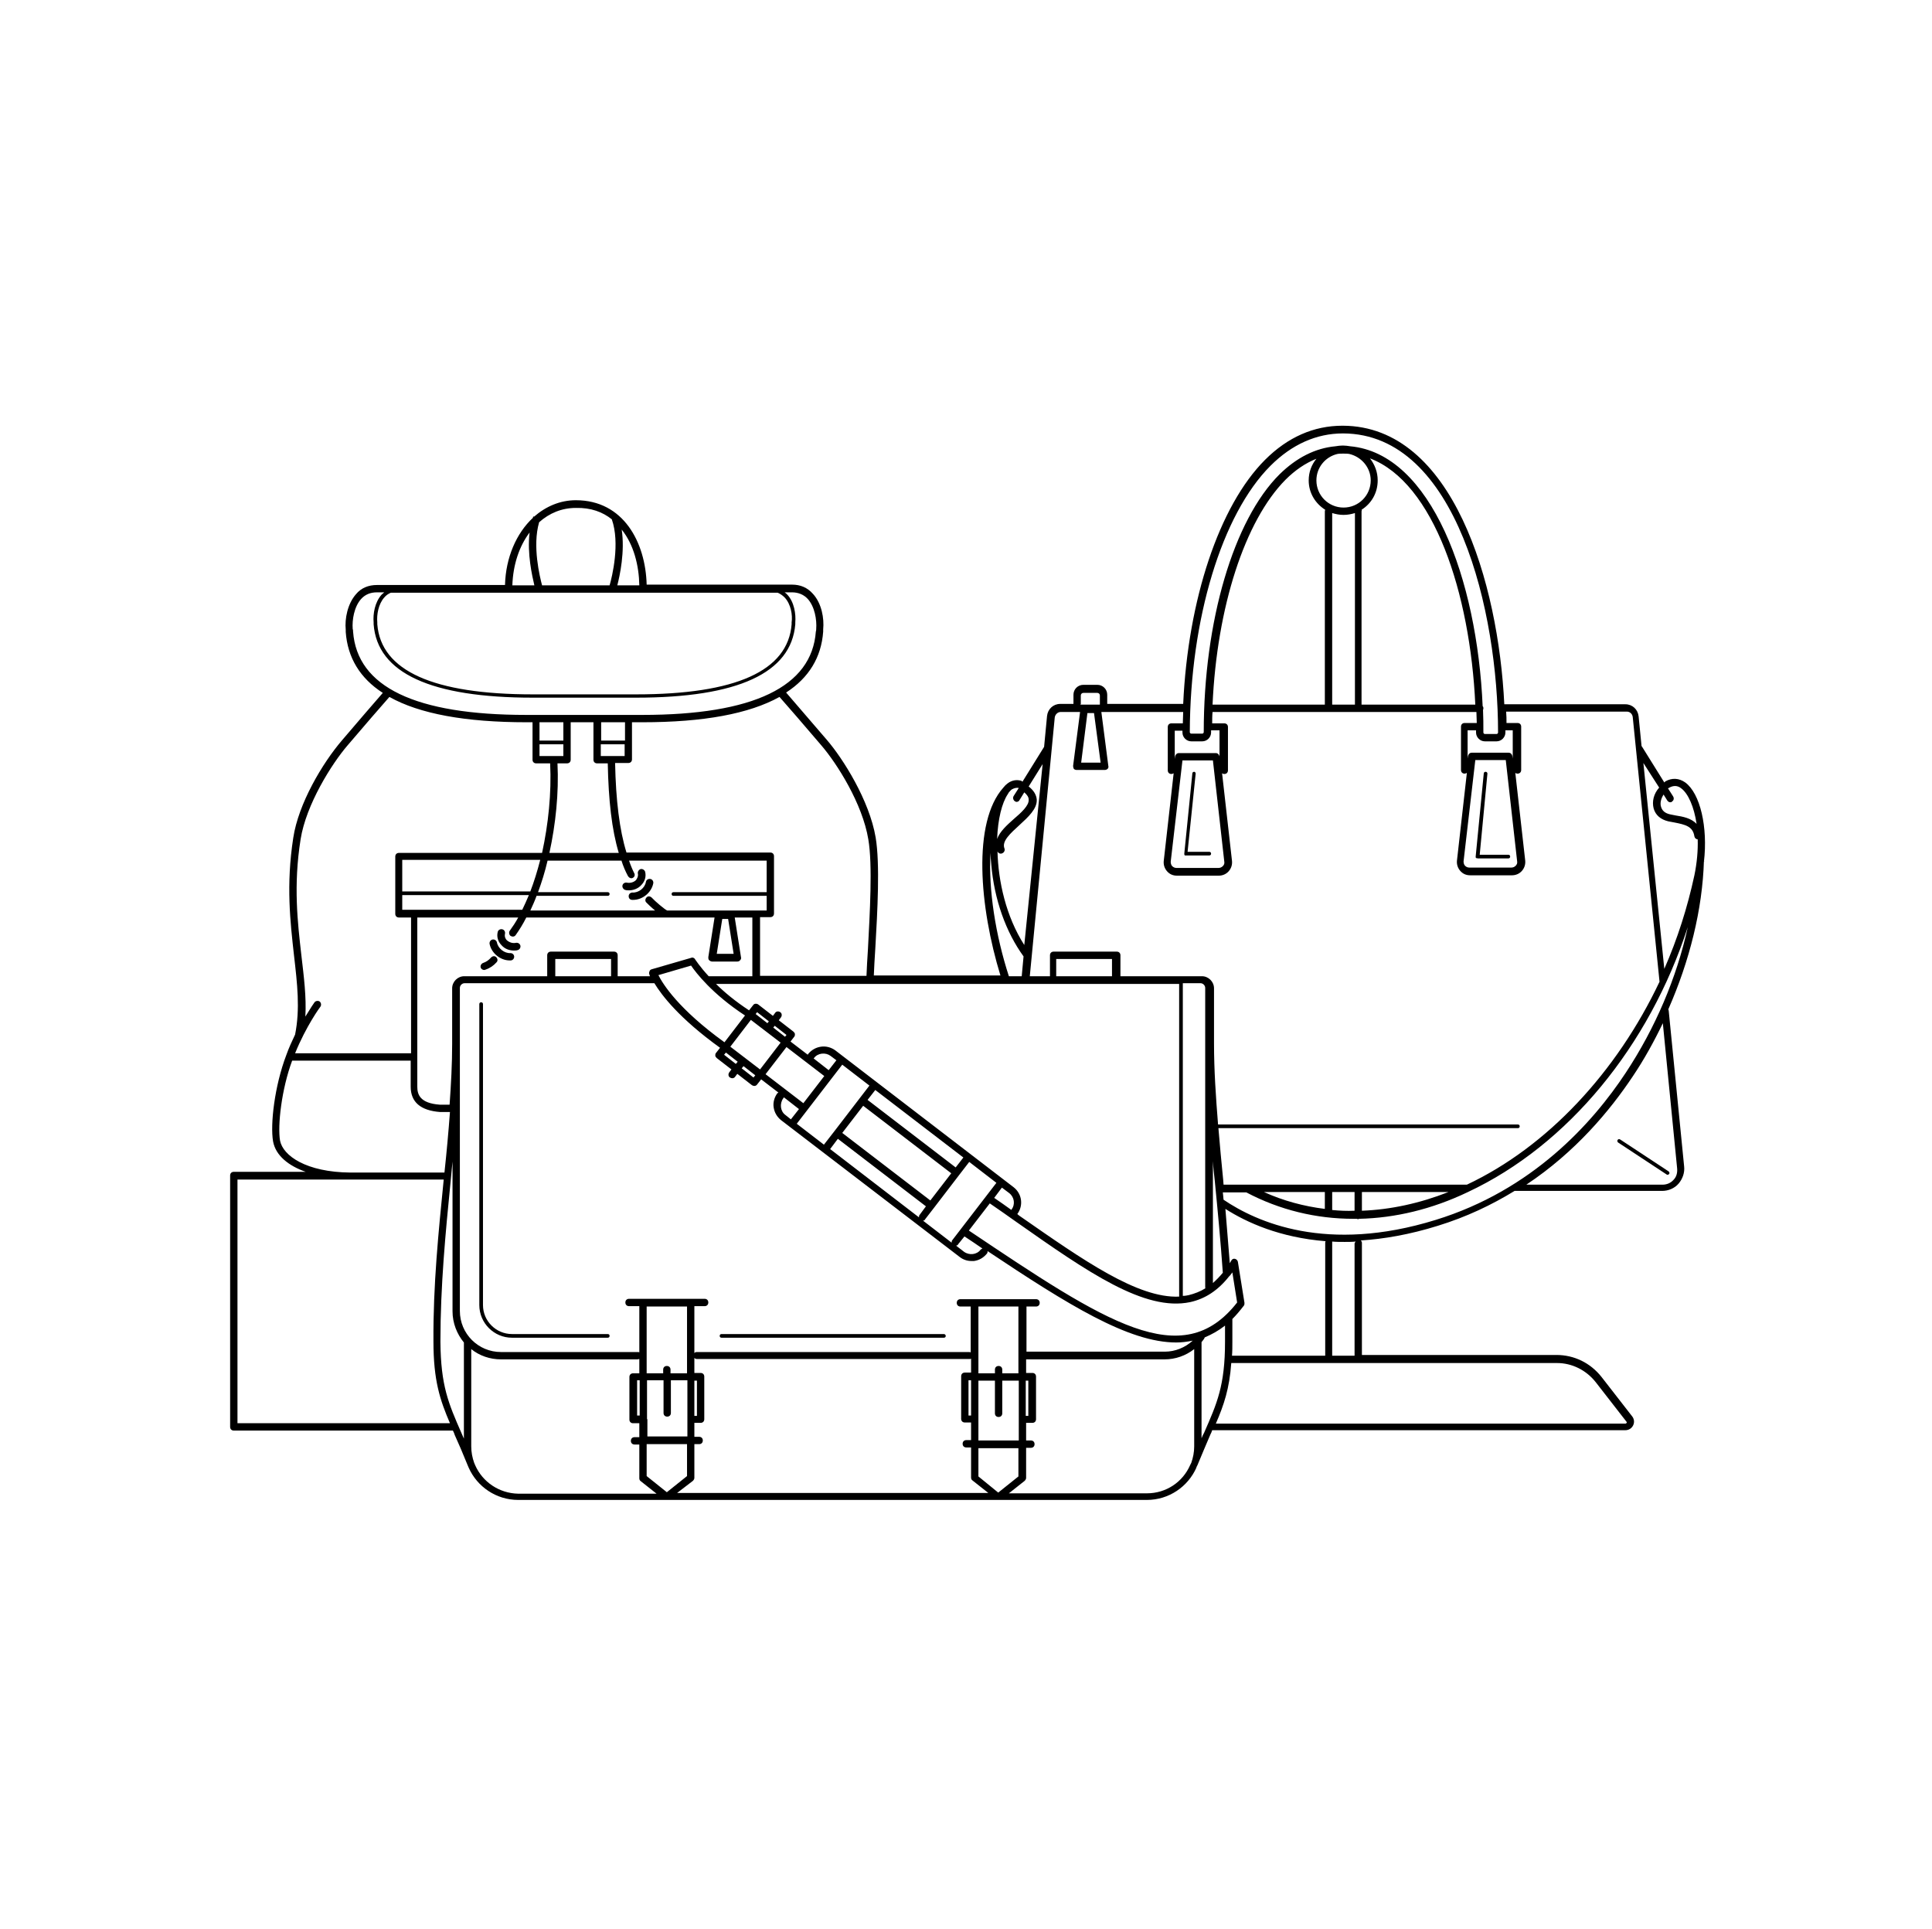
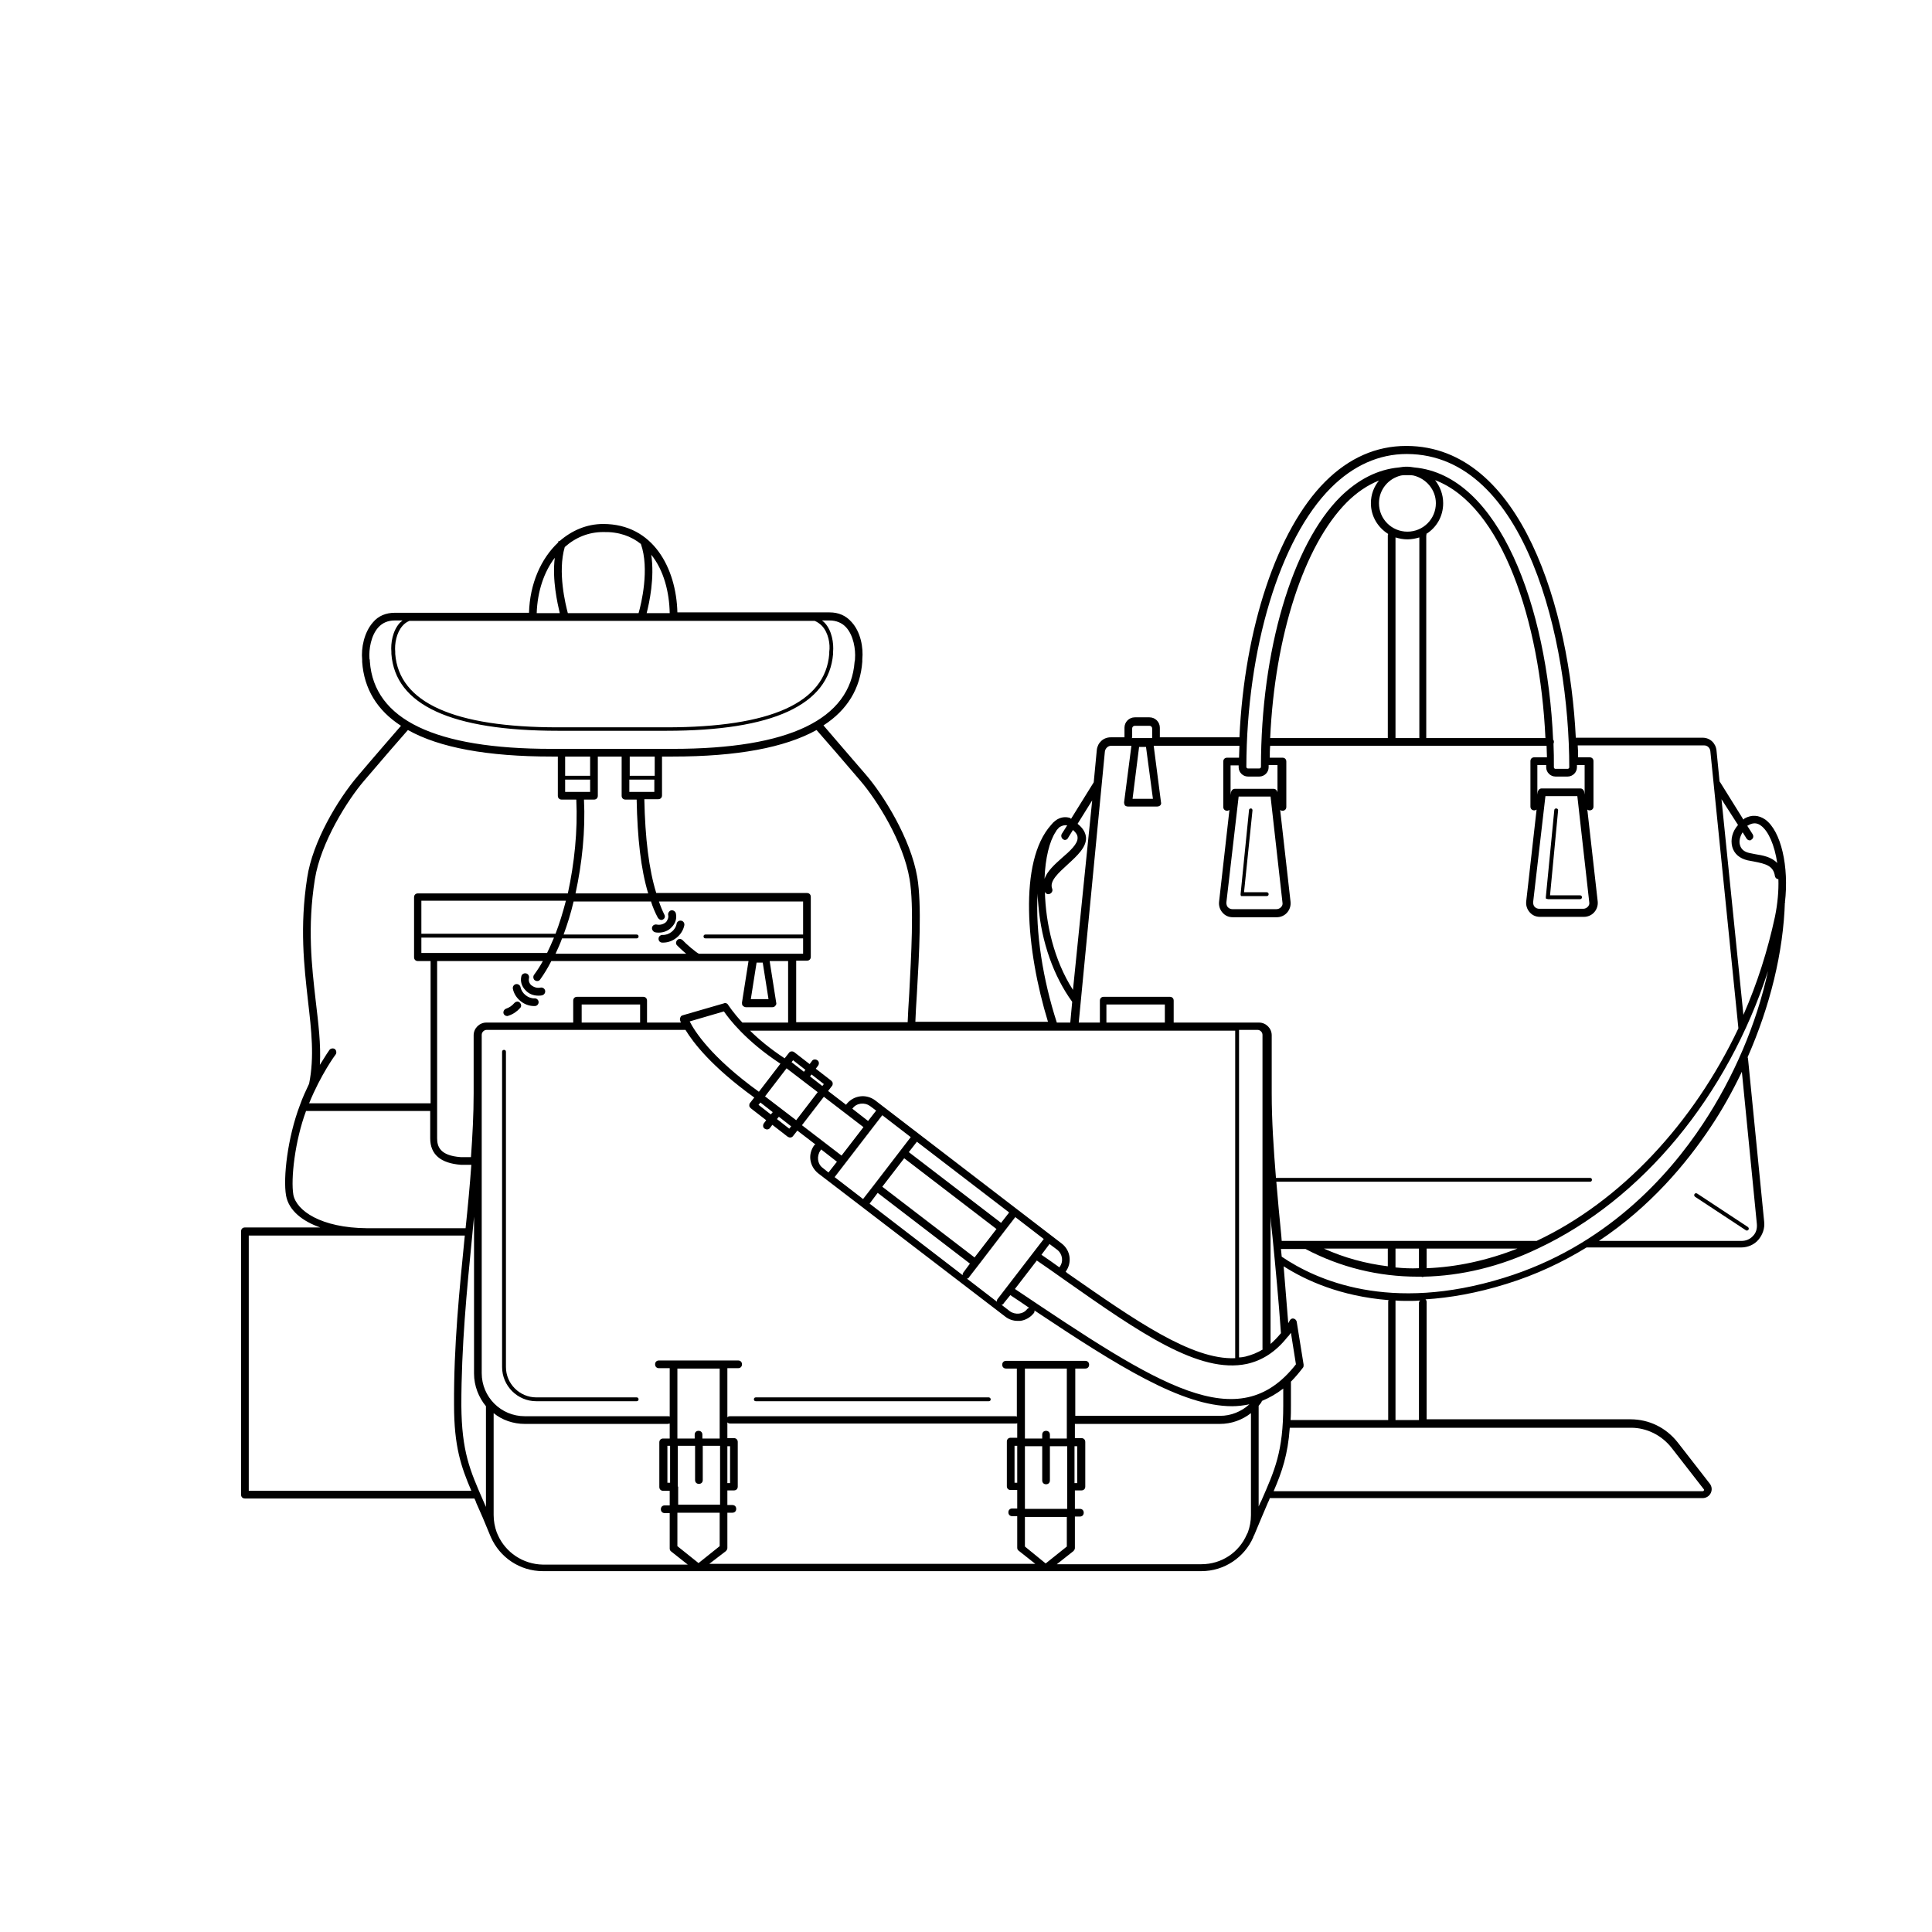
- <svg xmlns="http://www.w3.org/2000/svg" width="551" height="550" viewBox="0 0 551 550" fill="none">
+ <svg xmlns="http://www.w3.org/2000/svg" viewBox="0 0 526 526" fill="currentColor">
  <path d="M461.362 325.081C461.152 325.29 461.257 325.604 461.466 325.814L475.282 334.919C475.386 335.024 475.491 335.024 475.596 335.024C475.805 335.024 475.91 334.919 476.014 334.814C476.224 334.605 476.119 334.291 475.91 334.082L462.094 324.976C461.78 324.767 461.466 324.872 461.362 325.081Z" fill="currentColor" />
  <path d="M485.957 245.747C487.109 235.909 484.911 226.28 480.62 223.14C478.84 221.884 476.852 221.779 474.968 222.826L474.654 223.14L468.269 212.883L468.165 212.778L467.327 204.301C467.118 202.312 465.548 200.847 463.56 200.847H429.021C427.346 166.308 414.368 121.513 382.97 121.408H382.865C374.701 121.408 367.27 124.653 360.781 131.142C347.698 144.225 338.802 171.018 337.442 200.742H315.776V198.126C315.776 196.556 314.521 195.3 312.951 195.3H308.973C307.404 195.3 306.148 196.556 306.148 198.126V200.742H302.38C300.391 200.742 298.821 202.207 298.612 204.196L297.775 212.988L291.6 222.931C291.495 222.826 291.286 222.617 291.076 222.617C290.239 222.407 288.774 222.303 287.308 223.454C286.89 223.768 286.576 224.082 286.157 224.605C277.261 234.548 279.354 258.725 285.32 278.192H249.211C249.316 275.994 249.421 273.378 249.63 270.552C250.258 259.772 250.991 246.375 249.735 238.839C247.955 228.268 240.42 216.337 235.815 210.999C231.733 206.289 226.081 199.696 224.197 197.498C230.686 193.311 234.245 187.45 234.768 180.124V179.496C235.082 176.356 234.349 172.065 231.837 169.343C230.267 167.564 228.279 166.727 225.872 166.727H184.425C184.111 154.691 177.832 142.655 164.226 142.655C159.725 142.655 155.643 144.434 152.294 147.364L152.085 147.26C152.085 147.364 151.98 147.469 151.98 147.678C147.27 152.074 144.235 158.982 144.026 166.832H107.499C105.091 166.832 102.998 167.669 101.533 169.448C99.126 172.169 98.288 176.461 98.602 179.6V180.228C99.126 187.555 102.684 193.416 109.173 197.602C107.185 199.905 101.533 206.394 97.556 211.104C91.904 217.697 85.101 229.21 83.636 238.944C81.542 252.445 82.798 263.016 83.845 272.436C84.787 280.599 85.624 287.716 84.159 295.043C83.322 296.822 82.38 298.811 81.647 300.904C78.298 309.696 77.042 320.685 77.879 325.5C78.612 329.581 82.38 332.512 87.194 334.186H66.68C66.052 334.186 65.634 334.605 65.634 335.233V406.927C65.634 407.555 66.052 407.973 66.68 407.973H129.164C129.373 408.392 129.582 408.811 129.687 409.229C130.838 411.741 131.99 414.462 133.35 417.812C133.455 418.021 133.56 418.335 133.664 418.544C136.071 423.987 141.514 427.755 147.794 427.755H327.08C333.36 427.755 338.802 423.987 341.209 418.544V418.44L341.523 417.812C342.884 414.462 344.14 411.637 345.187 409.125C345.396 408.706 345.605 408.287 345.71 407.869H463.56C464.502 407.869 465.339 407.345 465.758 406.508C466.176 405.671 466.071 404.729 465.548 403.996L456.757 392.693C453.617 388.716 449.012 386.413 443.883 386.413H388.412V354.491C388.412 354.177 388.307 353.968 388.098 353.758C394.692 353.34 402.018 352.084 410.077 349.572C418.241 347.06 425.463 343.606 431.952 339.629H474.026C475.805 339.629 477.584 338.896 478.736 337.536C479.887 336.175 480.515 334.396 480.306 332.617L475.91 288.24C475.91 288.135 475.805 287.926 475.805 287.821C481.875 274.006 485.539 259.353 485.957 245.433C486.062 245.852 486.062 245.747 485.957 245.747ZM476.119 224.605C477.27 223.977 478.422 223.977 479.468 224.814C481.457 226.28 483.131 230.048 483.864 234.967C482.294 233.292 479.887 232.873 477.898 232.559L476.328 232.245C474.863 231.931 474.026 231.199 473.712 230.048C473.398 229.001 473.712 227.745 474.444 226.594L475.491 228.268C475.7 228.582 476.014 228.792 476.328 228.792C476.538 228.792 476.747 228.792 476.852 228.582C477.375 228.268 477.48 227.64 477.166 227.117L475.7 224.814C475.91 224.71 476.014 224.71 476.119 224.605ZM473.189 224.605C471.619 226.384 471.095 228.582 471.619 230.571C472.142 232.455 473.607 233.711 475.805 234.234C476.328 234.339 476.956 234.443 477.48 234.548C480.724 235.176 482.817 235.699 483.236 238.525C483.341 239.049 483.759 239.362 484.178 239.362C484.283 242.502 483.969 246.061 483.236 249.619C481.247 258.83 478.422 267.726 474.654 276.308L468.688 217.593L473.189 224.605ZM420.753 216.755H429.44L432.684 245.642C432.789 246.166 432.58 246.584 432.266 246.898C431.952 247.212 431.533 247.422 431.01 247.422H419.078C418.555 247.422 418.136 247.212 417.822 246.898C417.508 246.584 417.404 246.061 417.404 245.642L420.753 216.755ZM431.428 216.337L431.324 215.604C431.219 215.081 430.8 214.662 430.277 214.662H419.706C419.183 214.662 418.764 215.081 418.66 215.604L418.555 216.337V208.278H420.962V208.906C420.962 210.266 422.113 211.418 423.474 211.418H426.823C428.184 211.418 429.335 210.266 429.335 208.906V208.278H431.428V216.337ZM379.934 200.951V146.318C380.981 146.632 382.028 146.841 383.179 146.841C384.33 146.841 385.377 146.632 386.424 146.318V200.951H379.934ZM345.815 200.951C347.071 173.111 355.025 148.516 366.642 136.794C369.364 134.072 372.294 132.084 375.434 130.828C374.073 132.502 373.236 134.596 373.236 137.003C373.236 140.561 375.12 143.597 377.946 145.376C377.946 145.48 377.841 145.585 377.841 145.794V200.951H345.815ZM337.232 216.86H345.919L349.164 245.747C349.268 246.27 349.059 246.689 348.745 247.003C348.431 247.317 348.012 247.526 347.489 247.526H335.558C335.034 247.526 334.616 247.317 334.302 247.003C333.988 246.689 333.883 246.166 333.883 245.747L337.232 216.86ZM347.908 216.441L347.803 215.709C347.698 215.186 347.28 214.767 346.757 214.767H336.186C335.662 214.767 335.244 215.186 335.139 215.709L335.034 216.441V208.382H337.232V208.906C337.232 210.266 338.384 211.418 339.744 211.418H342.884C344.245 211.418 345.396 210.266 345.396 208.906V208.278H347.803V216.441H347.908ZM383.074 129.363C383.702 129.363 384.33 129.363 384.854 129.467C388.307 130.304 390.924 133.34 390.924 137.003C390.924 141.294 387.47 144.748 383.179 144.748C378.888 144.748 375.434 141.294 375.434 137.003C375.434 133.34 377.946 130.304 381.4 129.467C381.923 129.363 382.446 129.363 383.074 129.363ZM388.307 145.376C391.133 143.597 392.913 140.561 392.913 137.003C392.913 134.596 392.075 132.502 390.715 130.723C408.926 137.631 419.287 169.134 420.753 200.951H388.307V145.794C388.412 145.585 388.412 145.48 388.307 145.376ZM362.351 132.816C368.422 126.746 375.434 123.606 382.97 123.606H383.074C415.52 123.711 427.242 174.681 427.242 208.906C427.242 209.115 427.032 209.324 426.823 209.324H423.474C423.265 209.324 423.055 209.115 423.055 208.906C423.055 206.708 423.055 204.615 422.951 202.417C423.055 202.312 423.055 202.103 423.055 201.893C423.055 201.684 422.951 201.475 422.846 201.37C421.276 165.262 408.193 129.363 385.063 127.269C384.435 127.165 383.702 127.06 382.97 127.06C382.237 127.06 381.504 127.165 380.876 127.269C375.12 127.793 369.782 130.514 364.968 135.224C351.78 148.306 343.303 177.193 343.303 208.801C343.303 209.01 343.093 209.22 342.884 209.22H339.744C339.535 209.22 339.326 209.01 339.326 208.801C339.43 176.565 348.431 146.736 362.351 132.816ZM313.893 217.488H308.346L310.125 203.359H312.009L313.893 217.488ZM308.241 200.742V198.335C308.241 197.916 308.555 197.602 308.973 197.602H312.951C313.369 197.602 313.683 197.916 313.683 198.335V200.951H308.031C308.241 200.847 308.241 200.847 308.241 200.742ZM300.81 204.615C300.914 203.777 301.647 203.045 302.484 203.045H308.031L306.043 218.43C306.043 218.744 306.148 219.058 306.252 219.267C306.462 219.477 306.776 219.581 307.09 219.581H315.044C315.358 219.581 315.672 219.477 315.881 219.267C316.09 219.058 316.195 218.744 316.091 218.43L314.102 203.045H337.442C337.442 204.091 337.337 205.138 337.337 206.289H334.092C333.464 206.289 333.046 206.708 333.046 207.336V219.686C333.046 220.314 333.464 220.733 334.092 220.733C334.302 220.733 334.511 220.628 334.72 220.523L331.895 245.538C331.79 246.584 332.104 247.631 332.836 248.468C333.569 249.305 334.511 249.724 335.662 249.724H347.594C348.64 249.724 349.687 249.305 350.42 248.468C351.152 247.631 351.466 246.584 351.362 245.538L348.536 220.523C348.745 220.628 348.85 220.733 349.164 220.733C349.792 220.733 350.21 220.314 350.21 219.686V207.336C350.21 206.708 349.792 206.289 349.164 206.289H345.71C345.71 205.243 345.71 204.091 345.815 203.045H421.067C421.067 204.091 421.171 205.138 421.171 206.185H417.718C417.09 206.185 416.671 206.603 416.671 207.231V219.581C416.671 220.209 417.09 220.628 417.718 220.628C417.927 220.628 418.136 220.523 418.345 220.419L415.52 245.433C415.415 246.48 415.729 247.526 416.462 248.363C417.194 249.201 418.136 249.619 419.287 249.619H431.219C432.266 249.619 433.312 249.201 434.045 248.363C434.777 247.526 435.091 246.48 434.987 245.433L432.161 220.419C432.37 220.523 432.475 220.628 432.789 220.628C433.417 220.628 433.836 220.209 433.836 219.581V207.231C433.836 206.603 433.417 206.185 432.789 206.185H429.649C429.649 205.138 429.649 204.091 429.544 202.94H463.978C464.816 202.94 465.548 203.568 465.653 204.51L473.293 279.971C461.048 305.823 441.267 327.069 418.345 337.85H348.954C348.954 337.431 348.85 336.908 348.85 336.489C348.326 331.465 347.908 326.546 347.489 321.732H432.894C433.208 321.732 433.417 321.522 433.417 321.208C433.417 320.894 433.208 320.685 432.894 320.685H347.385C346.757 312.835 346.233 305.195 346.233 297.659V281.855C346.233 279.971 344.663 278.402 342.779 278.402H319.544V272.436C319.544 271.808 319.126 271.389 318.498 271.389H300.496C299.868 271.389 299.449 271.808 299.449 272.436V278.402H293.693L300.81 204.615ZM379.934 345.071V339.943H386.319V345.281C384.121 345.385 382.028 345.281 379.934 345.071ZM360.467 339.943H377.841V344.757C371.875 344.025 366.014 342.455 360.467 339.943ZM388.412 339.943H413.112C404.844 343.187 396.576 344.967 388.412 345.281V339.943ZM377.841 386.622H351.362C351.466 385.366 351.466 384.006 351.466 382.645V376.156C352.618 375.005 353.664 373.749 354.711 372.388C354.92 372.179 354.92 371.865 354.92 371.551L353.036 359.829C352.932 359.41 352.618 359.096 352.199 358.991C351.78 358.887 351.362 359.096 351.152 359.515C351.048 359.724 350.838 360.038 350.734 360.247C350.315 355.014 349.896 349.886 349.478 344.757C355.548 348.63 364.968 352.921 378.051 353.968C378.051 354.072 377.946 354.177 377.946 354.282V386.622H377.841ZM292.542 393.739H293.274V403.787H292.542V393.739ZM290.448 410.799H279.04V393.739H283.75V403.054C283.75 403.682 284.169 404.101 284.797 404.101C285.424 404.101 285.843 403.682 285.843 403.054V393.739H290.553V410.799H290.448ZM184.53 411.846H195.938V420.951L190.182 425.557L184.425 420.951V411.846H184.53ZM182.437 403.682H181.704V393.635H182.437V403.682ZM184.53 404.729V393.635H189.24V402.95C189.24 403.578 189.659 403.996 190.286 403.996C190.914 403.996 191.333 403.578 191.333 402.95V393.635H196.043V409.648H184.635V404.729H184.53ZM184.53 372.598H195.938V391.646H191.228V390.599C191.228 389.971 190.81 389.553 190.182 389.553C189.554 389.553 189.135 389.971 189.135 390.599V391.646H184.425V372.598H184.53ZM198.032 393.739H198.764V403.787H198.032V393.739ZM197.613 422.312C197.822 422.103 198.032 421.789 198.032 421.475V411.846H199.392C200.02 411.846 200.439 411.427 200.439 410.799C200.439 410.171 200.02 409.753 199.392 409.753H198.032V405.775H199.811C200.439 405.775 200.857 405.357 200.857 404.729V392.588C200.857 391.96 200.439 391.541 199.811 391.541H198.032V387.25C198.241 387.46 198.45 387.564 198.764 387.564H276.633C276.737 387.564 276.842 387.564 276.947 387.46V391.437H275.168C274.54 391.437 274.121 391.855 274.121 392.483V404.624C274.121 405.252 274.54 405.671 275.168 405.671H276.947V410.695H275.586C274.958 410.695 274.54 411.113 274.54 411.741C274.54 412.369 274.958 412.788 275.586 412.788H276.947V421.37C276.947 421.684 277.051 421.998 277.365 422.207L281.866 425.766H193.112L197.613 422.312ZM276.947 403.682H276.214V393.635H276.947V403.682ZM279.04 421.056V412.997H290.448V421.056L284.692 425.661L279.04 421.056ZM285.843 391.646V390.599C285.843 389.971 285.424 389.553 284.797 389.553C284.169 389.553 283.75 389.971 283.75 390.599V391.646H279.04V372.598H290.448V391.646H285.843ZM292.542 372.598H295.472C296.1 372.598 296.519 372.179 296.519 371.551C296.519 370.923 296.1 370.504 295.472 370.504H273.912C273.284 370.504 272.865 370.923 272.865 371.551C272.865 372.179 273.284 372.598 273.912 372.598H276.842V385.68C276.738 385.68 276.633 385.576 276.528 385.576H198.764C198.45 385.576 198.136 385.68 198.032 385.89V372.493H200.962C201.59 372.493 202.009 372.074 202.009 371.446C202.009 370.818 201.59 370.4 200.962 370.4H179.402C178.774 370.4 178.355 370.818 178.355 371.446C178.355 372.074 178.774 372.493 179.402 372.493H182.332V385.68C182.228 385.576 182.018 385.576 181.809 385.576H142.875C136.385 385.576 131.152 380.343 131.152 373.853V281.751C131.152 281.018 131.78 280.39 132.513 280.39H186.623C188.717 283.844 193.74 290.438 205.358 298.811L204.207 300.276C203.997 300.485 203.997 300.799 203.997 301.009C203.997 301.323 204.207 301.532 204.416 301.741L208.602 304.986L207.974 305.823C207.66 306.242 207.66 306.974 208.184 307.288C208.393 307.393 208.602 307.498 208.812 307.498C209.126 307.498 209.44 307.393 209.649 307.079L210.277 306.242L214.463 309.486C214.673 309.591 214.882 309.696 215.091 309.696C215.405 309.696 215.719 309.591 215.929 309.277L217.08 307.812L221.999 311.579C221.894 311.684 221.79 311.684 221.685 311.789C220.848 312.94 220.429 314.405 220.639 315.766C220.848 317.231 221.58 318.487 222.732 319.429L273.702 358.468C274.644 359.201 275.796 359.619 277.051 359.619H277.784C279.249 359.41 280.505 358.677 281.447 357.526C281.657 357.317 281.657 357.003 281.657 356.794C304.578 372.074 321.847 382.854 335.453 382.854C337.023 382.854 338.593 382.645 340.163 382.331C337.965 384.32 335.139 385.471 332.208 385.471H292.751V372.598H292.542ZM160.667 205.975V211.208H153.864V205.975H160.667ZM153.864 212.255H160.667V215.604H153.864V212.255ZM161.714 217.697C162.342 217.697 162.76 217.279 162.76 216.651V205.975H169.249V216.651C169.249 217.279 169.668 217.697 170.296 217.697H173.331C173.541 228.268 174.482 236.641 176.471 243.235H156.69C158.469 235.071 159.411 226.175 158.992 217.697H161.714ZM171.343 215.604V212.255H178.146V215.604H171.343ZM178.25 211.208H171.447V205.975H178.25V211.208ZM177.204 245.328C177.727 247.003 178.355 248.468 179.088 249.829C179.297 250.143 179.611 250.457 180.03 250.457C180.239 250.457 180.344 250.457 180.448 250.352C180.972 250.143 181.181 249.515 180.867 248.991C180.344 247.945 179.82 246.689 179.402 245.433H218.65V254.434H192.066C191.752 254.434 191.542 254.643 191.542 254.957C191.542 255.271 191.752 255.48 192.066 255.48H218.65V259.667H190.286C189.554 259.353 186.728 256.946 185.891 256.004C185.472 255.585 184.844 255.48 184.425 255.899C184.007 256.318 183.902 256.946 184.321 257.364C184.739 257.783 185.681 258.725 186.833 259.667H151.247C151.875 258.306 152.503 256.946 153.027 255.48H173.331C173.645 255.48 173.855 255.271 173.855 254.957C173.855 254.643 173.645 254.434 173.331 254.434H153.445C154.492 251.608 155.434 248.573 156.167 245.433H177.204V245.328ZM209.23 272.017H204.416L205.986 262.074H207.66L209.23 272.017ZM151.247 254.225H114.72V245.224H154.073C153.236 248.468 152.294 251.503 151.247 254.225ZM114.72 255.271H150.829C150.201 256.736 149.573 258.202 148.945 259.458H114.72V255.271ZM119.221 261.656H147.794C147.061 263.016 146.224 264.272 145.386 265.423C145.072 265.842 145.177 266.575 145.596 266.889C145.805 266.993 146.014 267.098 146.224 267.098C146.538 267.098 146.852 266.993 147.061 266.679C148.108 265.214 149.154 263.539 150.096 261.656H203.788L202.009 272.959C202.009 273.273 202.009 273.587 202.218 273.796C202.427 274.006 202.741 274.215 203.055 274.215H210.277C210.591 274.215 210.905 274.11 211.114 273.796C211.324 273.587 211.428 273.273 211.324 272.959L209.544 261.656H214.568V278.402H202.113C199.497 275.576 198.345 273.692 198.241 273.587C198.032 273.168 197.508 272.959 197.09 273.168L185.891 276.413C185.577 276.518 185.367 276.622 185.263 276.936C185.158 277.146 185.053 277.46 185.158 277.774L185.367 278.402H176.157V272.436C176.157 271.808 175.738 271.389 175.11 271.389H157.109C156.481 271.389 156.062 271.808 156.062 272.436V278.402H132.408C130.524 278.402 128.954 279.971 128.954 281.855V297.659C128.954 303.416 128.64 309.172 128.222 315.033H125.396C119.744 314.615 119.012 312.103 119.012 309.905V261.656H119.221ZM336.29 280.495V369.772C324.463 370.295 308.973 359.41 291.076 346.955C290.762 346.746 290.448 346.537 290.134 346.223C291.914 343.815 291.495 340.466 289.088 338.582L238.222 299.543C237.071 298.706 235.605 298.287 234.14 298.497C232.675 298.706 231.419 299.439 230.477 300.59C230.477 300.59 230.372 300.695 230.372 300.799L225.453 297.031L226.5 295.671C226.709 295.461 226.709 295.147 226.709 294.938C226.709 294.624 226.5 294.415 226.29 294.206L222.104 290.961L222.732 290.124C223.046 289.705 223.046 288.972 222.522 288.658C222.104 288.344 221.371 288.344 221.057 288.868L220.429 289.705L216.243 286.461C215.824 286.147 215.091 286.147 214.777 286.67L213.626 288.135C209.649 285.519 206.509 282.902 204.207 280.599H336.29V280.495ZM317.137 278.402H301.228V273.482H317.137V278.402ZM343.826 367.364C342.361 368.306 340.686 368.934 339.012 369.353C338.488 369.458 337.965 369.562 337.337 369.562V280.39H342.361C343.093 280.39 343.721 281.018 343.721 281.751V367.26C343.721 367.364 343.826 367.364 343.826 367.364ZM346.443 336.698C347.28 345.176 348.117 353.968 348.745 362.969C347.803 364.12 346.861 365.062 345.919 365.899V331.151C346.024 333.035 346.233 334.814 346.443 336.698ZM275.063 352.607C276.842 353.758 278.517 354.91 280.191 356.061C279.982 356.166 279.773 356.27 279.668 356.375C279.145 357.108 278.307 357.526 277.47 357.631C276.633 357.735 275.691 357.526 274.958 357.003L272.656 355.224C272.865 355.224 273.179 355.119 273.284 354.805L275.063 352.607ZM271.609 353.654C271.4 353.863 271.4 354.177 271.4 354.386L263.236 348.107C263.445 348.107 263.759 348.002 263.864 347.688L266.376 344.443L273.598 335.024L276.424 331.361L284.169 337.326L271.609 353.654ZM187.775 278.088L197.09 275.366C198.45 277.355 203.055 283.425 212.475 289.6L206.614 297.241C193.426 287.716 189.031 280.599 187.775 278.088ZM207.032 300.171L210.382 302.788L209.858 303.416L206.509 300.799L207.032 300.171ZM212.056 304.044L215.405 306.66L214.882 307.288L211.533 304.672L212.056 304.044ZM208.288 298.497L214.149 290.856L222.627 297.345L216.766 304.986L208.288 298.497ZM223.883 295.671L220.534 293.054L220.953 292.531L224.302 295.147L223.883 295.671ZM218.859 291.798L215.51 289.182L215.929 288.658L219.278 291.275L218.859 291.798ZM224.302 298.601L235.082 306.87L229.116 314.615L218.336 306.346L224.302 298.601ZM236.338 305.195L232.047 301.846L232.151 301.741C232.675 301.009 233.512 300.59 234.349 300.485C235.291 300.381 236.129 300.59 236.861 301.113L238.536 302.369L236.338 305.195ZM223.36 313.254C223.464 313.149 223.464 313.045 223.569 312.94L227.86 316.289L225.558 319.22L223.988 317.964C223.255 317.441 222.836 316.603 222.732 315.766C222.627 314.929 222.836 313.987 223.36 313.254ZM237.384 307.288L240.21 303.625L247.955 309.591L237.908 322.674L234.977 326.441L227.232 320.476L237.384 307.288ZM265.329 342.35L240.21 323.092L246.176 315.347L271.295 334.605L265.329 342.35ZM272.551 332.931L247.432 313.673L249.63 310.847L274.749 330.105L272.551 332.931ZM238.954 324.767L264.073 344.025L262.294 346.432C262.085 346.641 262.085 346.955 262.085 347.165L236.757 327.697L238.954 324.767ZM285.738 338.687L287.832 340.257C289.297 341.408 289.611 343.501 288.46 344.967V345.071C286.89 343.92 285.215 342.769 283.541 341.618L285.738 338.687ZM158.365 278.402V273.482H174.273V278.402H158.365ZM276.319 350.932L282.285 343.187C284.901 344.967 287.413 346.746 289.925 348.525C310.334 362.864 326.452 374.063 339.43 371.342C343.721 370.4 347.385 367.992 350.524 364.015L350.838 363.701C351.048 363.387 351.257 363.178 351.466 362.864L352.827 371.446C337.128 391.541 315.463 377.203 276.319 350.932ZM292.123 269.505C286.89 261.342 284.692 251.294 284.482 242.816C284.692 243.235 285.006 243.444 285.424 243.444C285.529 243.444 285.634 243.444 285.843 243.34C286.366 243.13 286.68 242.502 286.471 241.979C285.634 239.886 288.146 237.688 290.762 235.281C293.274 232.978 295.786 230.676 295.681 228.059C295.577 226.698 294.844 225.442 293.379 224.291L297.356 217.907L292.123 269.505ZM290.553 224.71L289.088 227.012C288.774 227.536 288.983 228.164 289.402 228.478C289.611 228.582 289.716 228.687 289.925 228.687C290.239 228.687 290.658 228.478 290.762 228.164L292.123 225.966C292.96 226.698 293.379 227.326 293.379 228.059C293.483 229.734 291.286 231.722 289.088 233.606C287.204 235.281 285.11 237.165 284.378 239.258C284.587 233.606 285.738 229.001 287.413 226.489C287.518 226.28 287.622 226.175 287.727 225.966C288.041 225.652 288.25 225.338 288.564 225.128C289.297 224.71 289.925 224.605 290.553 224.71ZM282.494 243.235C282.494 244.282 282.599 245.328 282.703 246.48C283.541 256.527 286.89 265.842 291.914 272.75L291.39 278.402H287.727C283.959 266.784 281.866 253.806 282.494 243.235ZM234.245 212.569C238.745 217.802 245.967 229.21 247.641 239.362C248.897 246.689 248.06 260.504 247.537 270.656C247.327 273.482 247.223 276.099 247.118 278.297H216.766V261.551H219.697C220.325 261.551 220.743 261.132 220.743 260.504V244.177C220.743 243.549 220.325 243.13 219.697 243.13H178.669C176.68 236.746 175.634 228.164 175.424 217.593H179.192C179.82 217.593 180.239 217.174 180.239 216.546V205.975H183.169C200.648 205.975 213.626 203.568 222.313 198.754C224.092 200.742 230.058 207.65 234.245 212.569ZM223.778 170.39C225.558 172.274 226.081 175.414 225.767 177.507V178.03C224.72 191.323 209.858 198.021 181.39 198.021H151.98C123.617 198.021 108.65 191.323 107.603 178.03V177.507C107.394 175.309 107.917 172.274 109.592 170.39C110.115 169.762 110.743 169.343 111.476 169.029H221.79C222.522 169.343 223.15 169.762 223.778 170.39ZM182.332 166.936H176.052C176.785 164.11 178.25 157.307 177.308 151.028C180.762 155.319 182.228 161.284 182.332 166.936ZM174.483 148.097C176.89 154.9 174.587 164.424 173.855 166.936H154.597C153.969 164.529 151.771 155.737 153.759 148.934C156.69 146.318 160.248 144.853 164.226 144.853C168.517 144.748 171.866 146.004 174.483 148.097ZM151.038 151.865C150.306 157.935 151.771 164.215 152.399 166.936H146.119C146.328 160.97 148.108 155.737 151.038 151.865ZM100.696 180.124C100.696 179.914 100.696 179.6 100.591 179.391C100.382 176.775 101.01 173.007 102.998 170.809C104.149 169.553 105.615 168.925 107.499 168.925H109.592C109.383 169.134 109.069 169.343 108.859 169.553C106.871 171.751 106.347 175.1 106.557 177.507V178.03C107.603 191.951 122.884 198.963 151.98 198.963H181.39C210.382 198.963 225.662 191.951 226.814 178.03V177.507C227.023 175.1 226.5 171.646 224.511 169.553C224.302 169.343 224.092 169.134 223.778 168.925H225.872C227.651 168.925 229.221 169.553 230.372 170.809C232.361 173.007 232.989 176.775 232.779 179.391C232.779 179.6 232.779 179.81 232.675 180.124C231.523 195.823 214.882 203.882 183.169 203.882H150.096C118.488 203.882 101.847 195.928 100.696 180.124ZM85.938 272.331C84.892 263.121 83.636 252.55 85.729 239.362C87.299 229.42 94.625 217.802 99.126 212.569C103.312 207.65 109.278 200.742 111.057 198.754C119.639 203.568 132.722 205.975 150.201 205.975H151.875V216.651C151.875 217.279 152.294 217.697 152.922 217.697H156.899C157.318 226.175 156.376 235.071 154.597 243.235H113.778C113.15 243.235 112.732 243.654 112.732 244.282V260.609C112.732 261.237 113.15 261.656 113.778 261.656H117.232V300.381H84.159C87.299 292.636 91.276 287.193 91.381 287.088C91.695 286.67 91.59 285.937 91.171 285.623C90.753 285.309 90.02 285.414 89.706 285.833C89.601 285.937 88.555 287.507 87.09 289.914C87.403 284.263 86.671 278.611 85.938 272.331ZM79.868 325.29C79.135 320.999 80.287 310.637 83.322 302.474H117.128V309.905C117.128 314.301 119.953 316.708 125.501 317.127H128.326C127.908 322.778 127.385 328.535 126.757 334.396H99.963C87.299 334.291 80.705 329.581 79.868 325.29ZM67.727 405.985V336.384H126.547C125.082 351.142 123.512 366.422 123.617 382.54C123.617 393.739 125.501 399.286 128.326 405.88H67.727V405.985ZM125.605 382.645C125.605 366.632 127.071 351.456 128.536 336.698C128.745 334.814 128.85 333.035 129.059 331.256V373.958C129.059 377.307 130.315 380.447 132.304 382.854V410.276C132.094 409.753 131.78 409.125 131.571 408.601C127.908 400.228 125.71 395.205 125.605 382.645ZM135.548 417.916C135.443 417.707 135.339 417.393 135.234 417.184C134.711 415.718 134.397 414.148 134.397 412.474V384.738C136.699 386.622 139.735 387.669 142.875 387.669H181.809C182.018 387.669 182.123 387.564 182.332 387.564V391.646H180.553C179.925 391.646 179.506 392.065 179.506 392.693V404.833C179.506 405.461 179.925 405.88 180.553 405.88H182.332V409.857H180.972C180.344 409.857 179.925 410.276 179.925 410.904C179.925 411.532 180.344 411.95 180.972 411.95H182.332V421.579C182.332 421.893 182.437 422.207 182.751 422.417L187.251 425.975H147.794C142.351 425.871 137.641 422.626 135.548 417.916ZM327.08 425.871H287.727L292.227 422.312C292.437 422.103 292.646 421.789 292.646 421.475V412.892H294.007C294.635 412.892 295.053 412.474 295.053 411.846C295.053 411.218 294.635 410.799 294.007 410.799H292.646V405.775H294.425C295.053 405.775 295.472 405.357 295.472 404.729V392.588C295.472 391.96 295.053 391.541 294.425 391.541H292.646V387.669H332.104C335.244 387.669 338.174 386.622 340.581 384.738V412.474C340.581 414.148 340.267 415.718 339.744 417.184L339.43 417.812C337.337 422.626 332.627 425.871 327.08 425.871ZM342.675 410.171V382.75C342.989 382.331 343.303 382.017 343.512 381.598C343.512 381.494 343.512 381.494 343.617 381.389C345.605 380.552 347.489 379.505 349.373 378.04V382.645C349.373 395.205 347.071 400.228 343.407 408.601C343.093 409.125 342.884 409.648 342.675 410.171ZM455.082 394.158L463.874 405.461C463.978 405.566 463.978 405.775 463.874 405.775C463.874 405.88 463.769 405.985 463.56 405.985H346.757C349.059 400.647 350.629 396.042 351.152 388.716H444.092C448.279 388.716 452.361 390.704 455.082 394.158ZM386.319 354.7V386.622H379.934V354.072C381.086 354.177 382.237 354.177 383.493 354.177C384.54 354.177 385.586 354.177 386.633 354.072C386.424 354.282 386.319 354.491 386.319 354.7ZM409.449 347.897C378.365 357.526 358.374 348.525 348.954 342.141C348.85 341.408 348.85 340.676 348.745 340.048H355.444C364.968 345.071 375.329 347.583 386.005 347.583H386.947C387.051 347.583 387.156 347.688 387.261 347.688C387.365 347.688 387.47 347.688 387.575 347.583C397.832 347.374 408.403 344.862 418.66 339.943C447.232 326.546 470.363 298.287 481.352 264.377C478.212 278.82 472.037 293.264 463.664 305.928C454.14 320.371 436.975 339.42 409.449 347.897ZM478.317 333.245C478.422 334.5 478.108 335.652 477.27 336.489C476.433 337.431 475.282 337.85 474.13 337.85H435.301C449.326 328.535 459.164 316.708 465.653 306.974C468.897 302.16 471.723 297.031 474.235 291.798L478.317 333.245Z" fill="currentColor" />
  <path d="M338.069 243.968H344.873C345.187 243.968 345.396 243.758 345.396 243.444C345.396 243.13 345.187 242.921 344.873 242.921H338.697L341 220.628C341 220.314 340.791 220.105 340.581 220.105C340.267 220.105 340.058 220.314 340.058 220.523L337.755 243.444C337.755 243.549 337.755 243.758 337.86 243.863C337.755 243.863 337.86 243.968 338.069 243.968ZM421.485 244.805H430.172C430.486 244.805 430.696 244.596 430.696 244.282C430.696 243.968 430.486 243.758 430.172 243.758H422.009L424.206 220.628C424.206 220.314 423.997 220.105 423.683 220.105C423.369 220.105 423.16 220.314 423.16 220.628L420.857 244.282C420.857 244.386 420.857 244.596 420.962 244.7C421.171 244.7 421.381 244.805 421.485 244.805ZM178.355 253.806C178.669 253.911 179.088 253.911 179.402 253.911C180.657 253.911 182.018 253.387 182.855 252.445C183.902 251.399 184.321 250.038 184.007 248.677C183.902 248.154 183.274 247.735 182.751 247.84C182.227 247.945 181.809 248.573 181.913 249.096C182.123 249.933 181.599 250.666 181.39 250.98C180.762 251.608 179.716 251.922 178.774 251.713C178.25 251.608 177.622 251.922 177.518 252.55C177.413 253.073 177.832 253.701 178.355 253.806Z" fill="currentColor" />
  <path d="M180.343 254.539C179.82 254.539 179.297 254.957 179.297 255.585C179.297 256.213 179.715 256.632 180.343 256.632H180.553C183.274 256.632 185.786 254.539 186.309 251.922C186.414 251.399 186.1 250.771 185.472 250.666C184.949 250.561 184.321 250.875 184.216 251.503C183.902 253.283 182.123 254.643 180.343 254.539ZM146.538 271.075C146.852 271.075 147.27 271.075 147.584 270.971C148.108 270.866 148.526 270.343 148.421 269.715C148.317 269.191 147.794 268.773 147.166 268.877C146.224 269.087 145.282 268.773 144.549 268.145C144.235 267.831 143.816 267.203 144.026 266.261C144.13 265.737 143.816 265.109 143.188 265.005C142.665 264.9 142.037 265.214 141.932 265.842C141.618 267.203 142.037 268.563 143.084 269.61C143.921 270.552 145.177 271.075 146.538 271.075Z" fill="currentColor" />
  <path d="M145.386 273.901H145.596C146.224 273.901 146.642 273.378 146.642 272.854C146.642 272.226 146.119 271.808 145.596 271.808C143.816 271.912 142.037 270.447 141.723 268.773C141.618 268.249 141.095 267.831 140.467 267.935C139.944 268.04 139.525 268.563 139.63 269.191C140.153 271.808 142.665 273.901 145.386 273.901Z" fill="currentColor" />
  <path d="M138.06 276.622C138.165 276.622 138.269 276.622 138.479 276.518C139.735 276.099 140.781 275.366 141.618 274.424C142.037 274.006 141.932 273.378 141.514 272.959C141.095 272.54 140.467 272.645 140.049 273.064C139.421 273.796 138.688 274.32 137.746 274.634C137.223 274.843 136.909 275.471 137.118 275.994C137.223 276.308 137.641 276.622 138.06 276.622ZM173.331 380.447H146.014C141.514 380.447 137.746 376.784 137.746 372.179V286.356C137.746 286.042 137.537 285.833 137.223 285.833C136.909 285.833 136.699 286.042 136.699 286.356V372.179C136.699 377.307 140.886 381.494 146.014 381.494H173.331C173.645 381.494 173.854 381.284 173.854 380.971C173.854 380.657 173.645 380.447 173.331 380.447ZM269.202 380.447H205.776C205.462 380.447 205.253 380.657 205.253 380.971C205.253 381.284 205.462 381.494 205.776 381.494H269.202C269.516 381.494 269.725 381.284 269.725 380.971C269.725 380.657 269.411 380.447 269.202 380.447Z" fill="currentColor" />
</svg>
